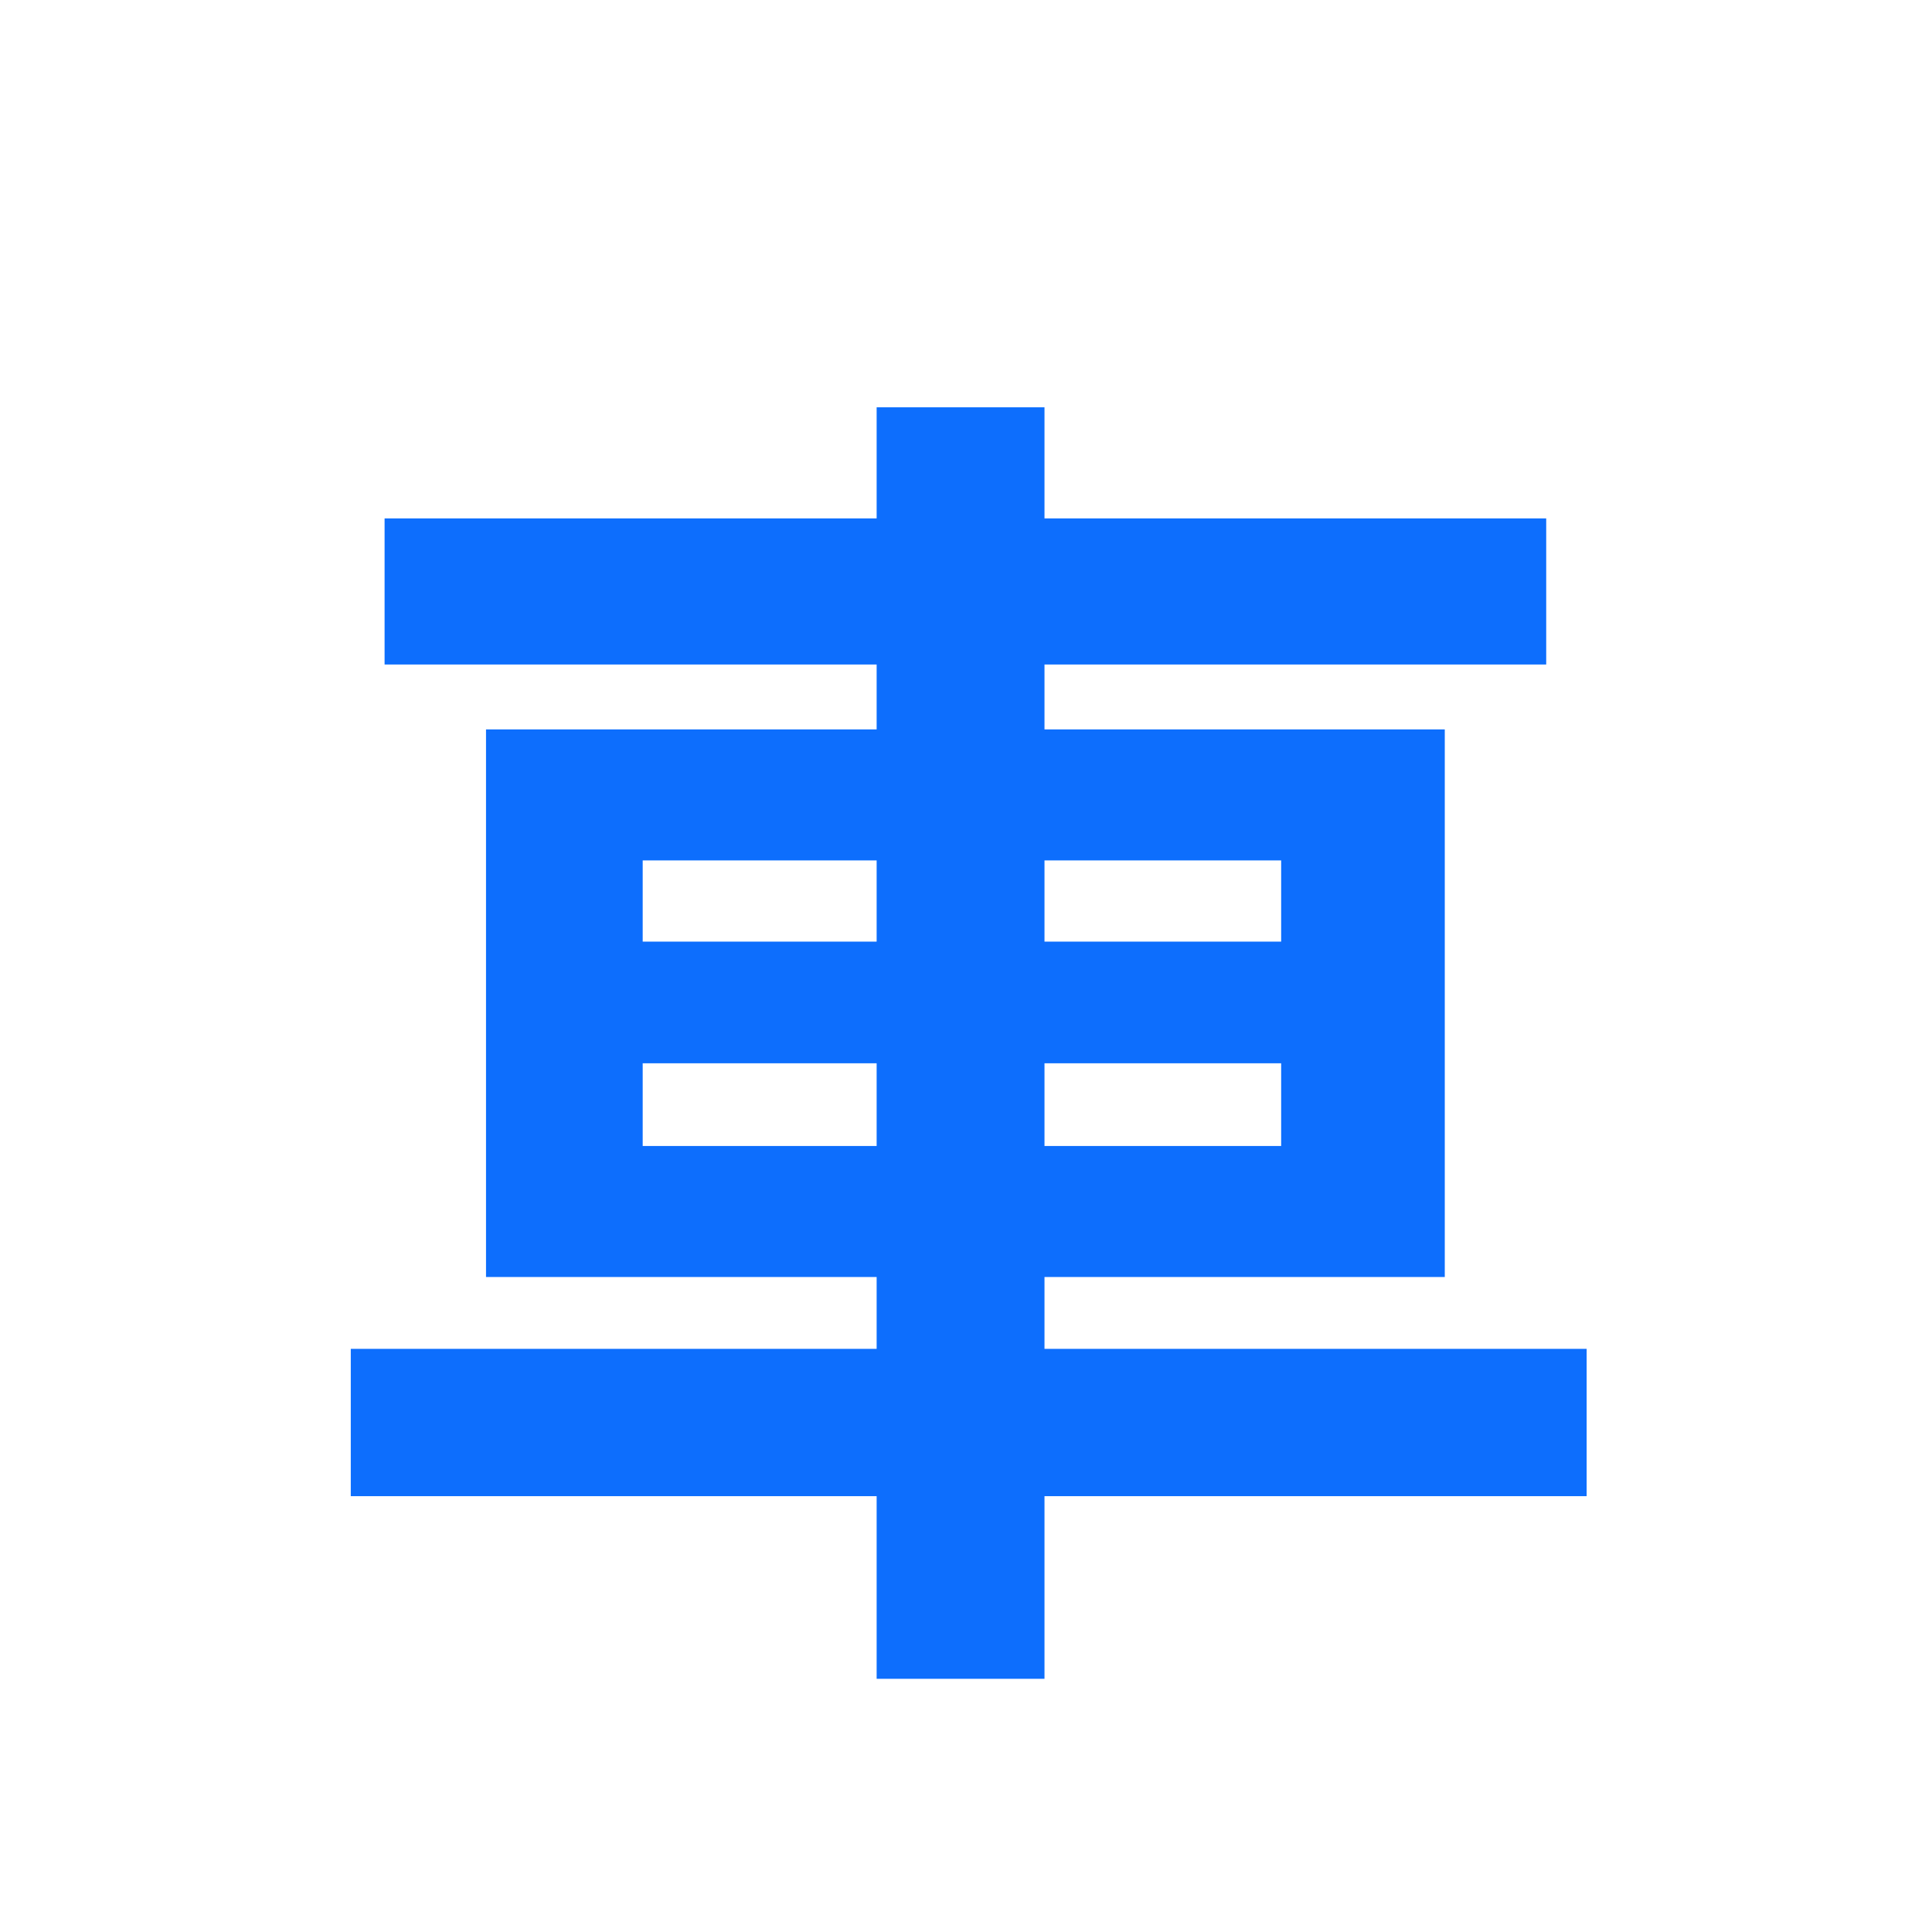
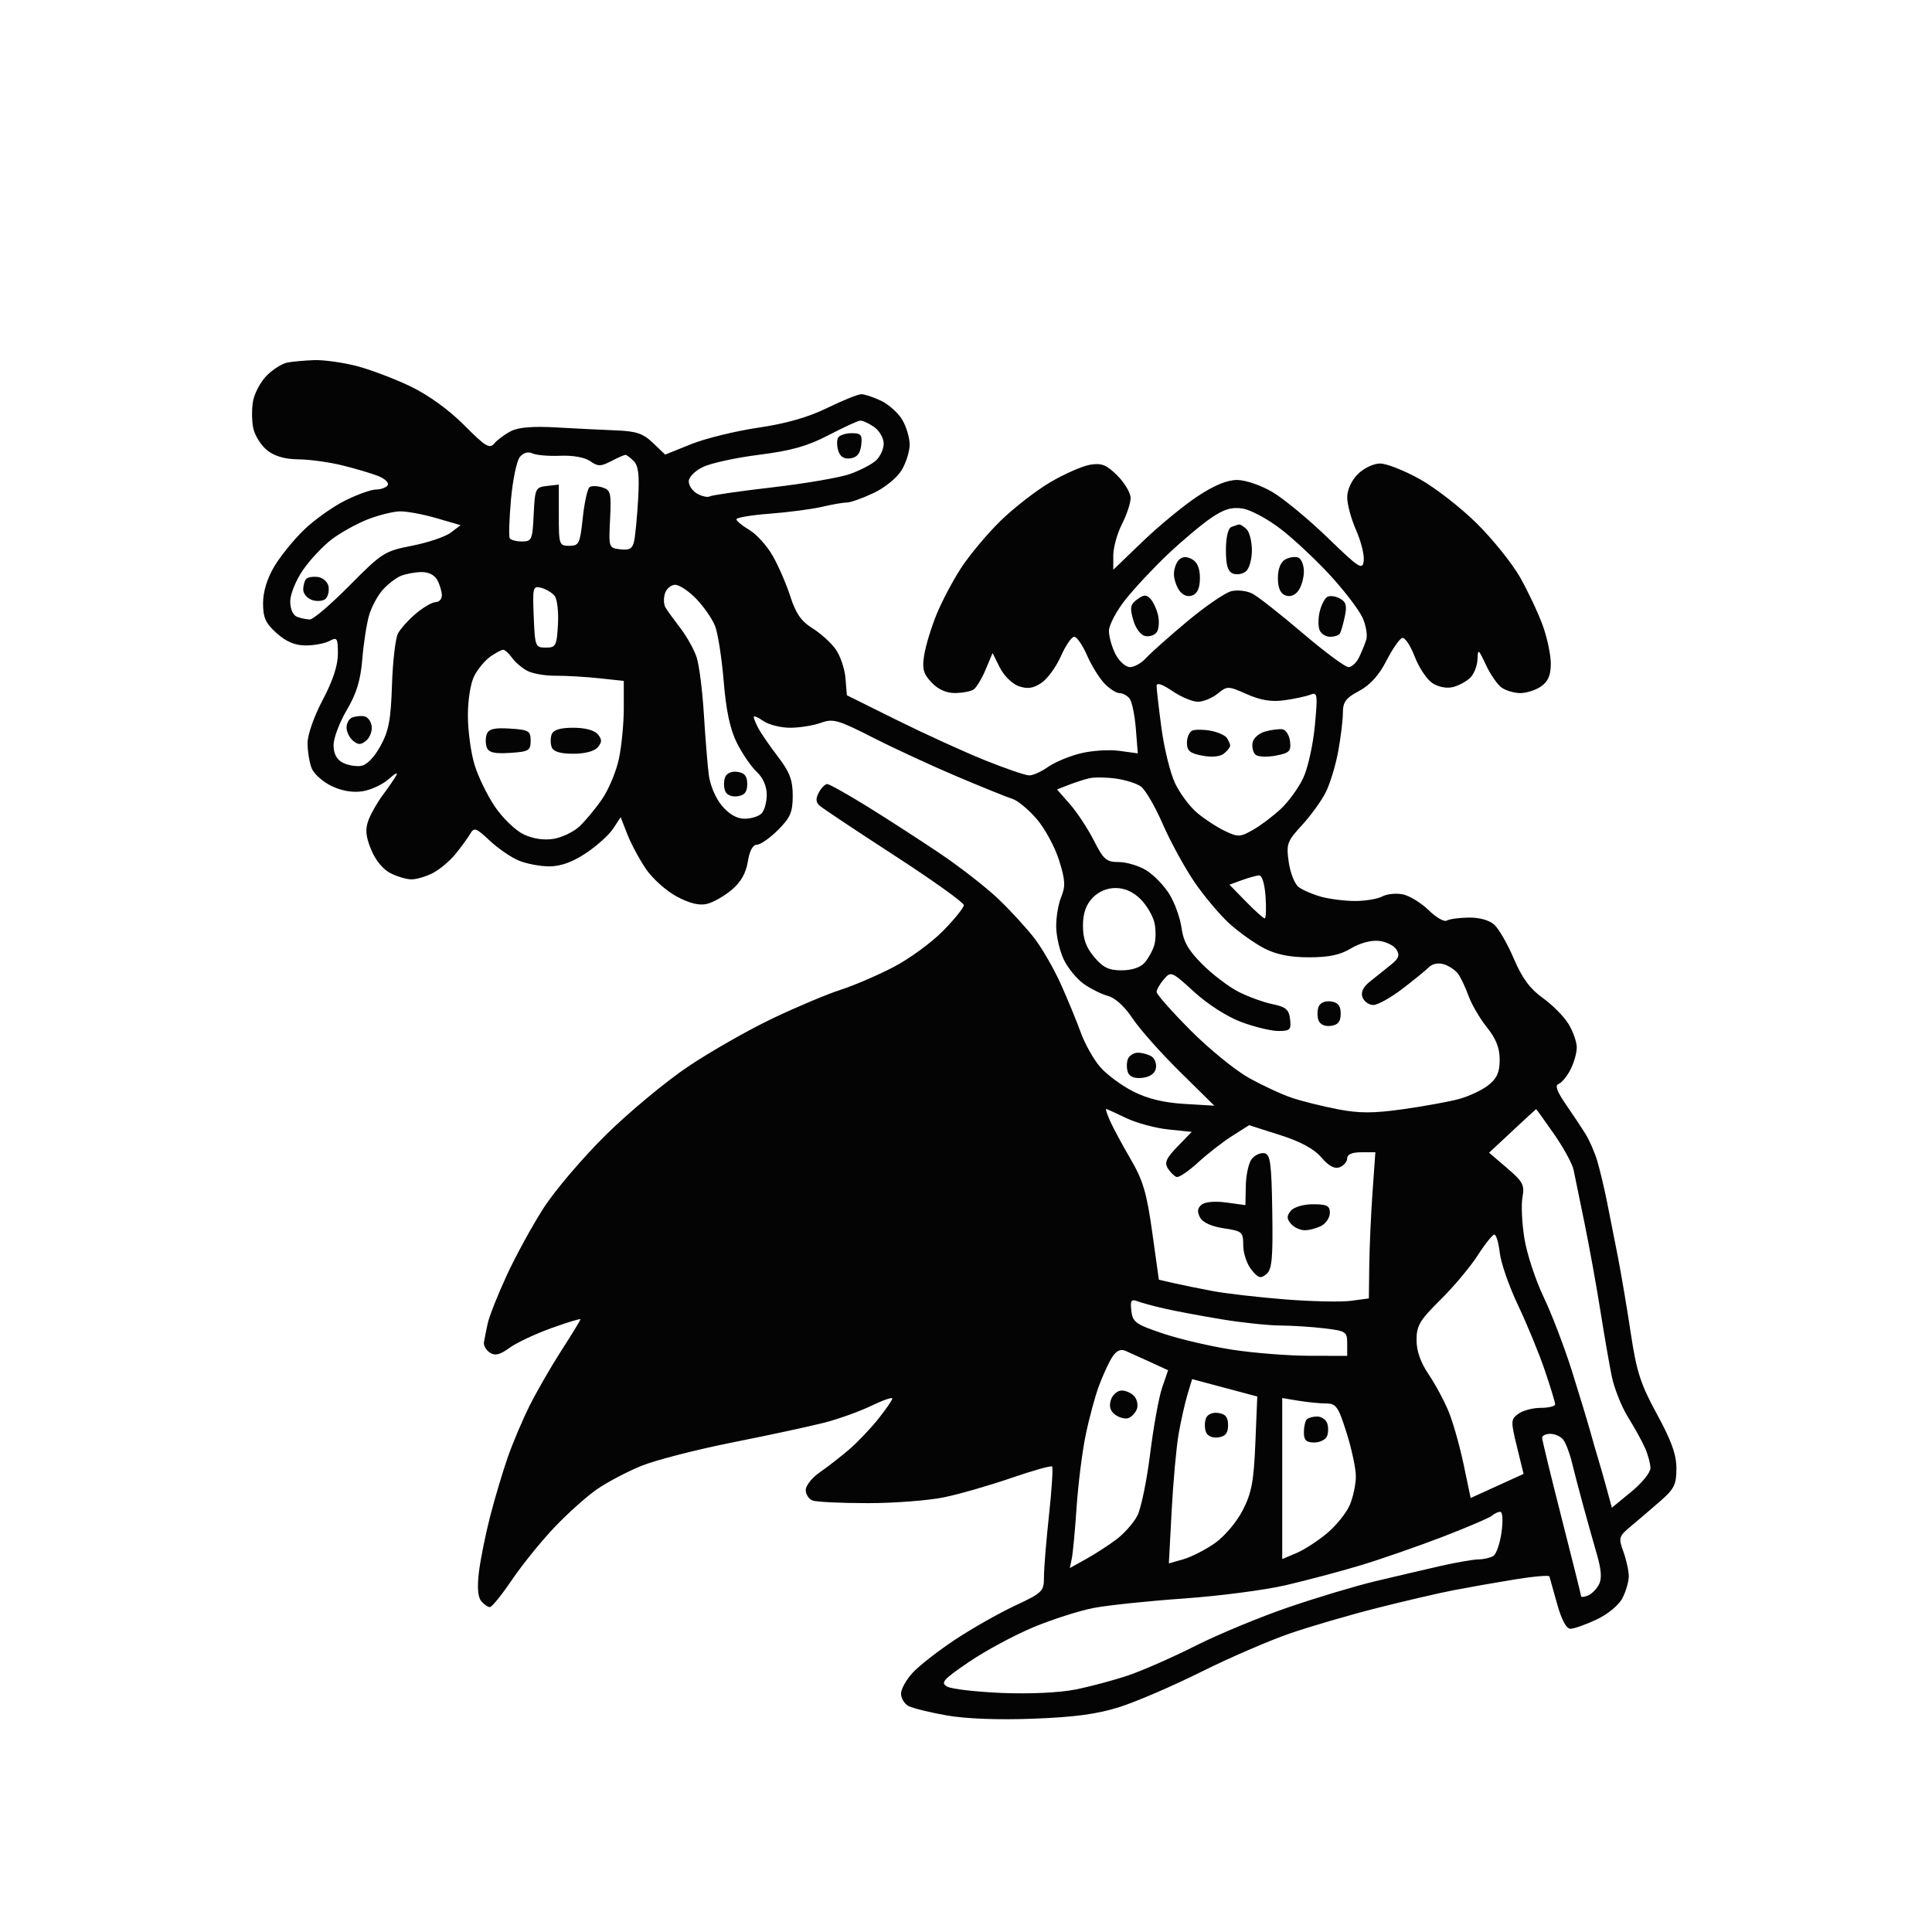
- <svg xmlns="http://www.w3.org/2000/svg" viewBox="0 0 100 100">
-   <text x="50" y="50" font-family="'SimSun', '宋体', serif" font-size="70" font-weight="bold" fill="#0d6efd" text-anchor="middle" dominant-baseline="central">車</text>
+ <svg xmlns="http://www.w3.org/2000/svg" width="446" height="446" viewBox="0 0 446 446" version="1.1">
+   <path d="" stroke="none" fill="#080404" fill-rule="evenodd" />
+   <path d="M 66.327 83.696 C 65.132 83.928, 63.005 85.268, 61.601 86.672 C 60.197 88.075, 58.769 90.714, 58.428 92.534 C 58.086 94.354, 58.110 97.223, 58.480 98.910 C 58.851 100.596, 60.305 102.881, 61.712 103.988 C 63.412 105.326, 65.817 106.012, 68.885 106.036 C 71.423 106.055, 75.975 106.680, 79 107.425 C 82.025 108.169, 85.765 109.277, 87.310 109.887 C 88.856 110.497, 89.842 111.447, 89.501 111.998 C 89.161 112.549, 87.961 113, 86.836 113 C 85.711 113, 82.475 114.155, 79.645 115.566 C 76.815 116.977, 72.552 120.015, 70.170 122.316 C 67.789 124.617, 64.690 128.444, 63.284 130.821 C 61.656 133.571, 60.727 136.636, 60.727 139.254 C 60.727 142.606, 61.311 143.888, 63.879 146.184 C 66.082 148.151, 68.101 149, 70.582 149 C 72.534 149, 75.002 148.534, 76.066 147.965 C 77.829 147.021, 78 147.285, 78 150.950 C 78 153.622, 76.826 157.185, 74.500 161.569 C 72.508 165.323, 71 169.611, 71 171.518 C 71 173.361, 71.413 175.955, 71.917 177.282 C 72.421 178.608, 74.506 180.487, 76.549 181.456 C 78.992 182.615, 81.466 183.024, 83.775 182.649 C 85.707 182.336, 88.420 181.049, 89.805 179.790 C 91.189 178.530, 91.944 178.175, 91.482 179 C 91.020 179.825, 89.628 181.852, 88.389 183.504 C 87.151 185.157, 85.664 187.754, 85.085 189.276 C 84.276 191.404, 84.404 192.970, 85.641 196.060 C 86.604 198.468, 88.380 200.662, 90.074 201.538 C 91.629 202.342, 93.845 203, 95 203 C 96.155 203, 98.373 202.341, 99.931 201.536 C 101.488 200.731, 103.828 198.766, 105.131 197.170 C 106.434 195.574, 107.960 193.482, 108.523 192.521 C 109.451 190.935, 109.868 191.075, 113.023 194.034 C 114.935 195.828, 117.948 197.904, 119.718 198.647 C 121.488 199.391, 124.673 200, 126.796 200 C 129.422 200, 132.122 199.030, 135.234 196.968 C 137.752 195.301, 140.592 192.745, 141.546 191.290 L 143.280 188.643 144.810 192.572 C 145.652 194.732, 147.580 198.332, 149.095 200.571 C 150.611 202.811, 153.828 205.692, 156.246 206.975 C 159.262 208.575, 161.459 209.102, 163.244 208.654 C 164.675 208.294, 167.232 206.834, 168.926 205.409 C 171.021 203.646, 172.205 201.568, 172.631 198.909 C 173.029 196.417, 173.789 195, 174.728 195 C 175.538 195, 177.730 193.470, 179.600 191.600 C 182.464 188.736, 183 187.488, 183 183.677 C 183 180.073, 182.309 178.248, 179.602 174.702 C 177.733 172.254, 175.708 169.324, 175.102 168.191 C 174.496 167.058, 174 165.851, 174 165.509 C 174 165.167, 175 165.587, 176.223 166.443 C 177.445 167.299, 180.225 168, 182.402 168 C 184.578 168, 187.764 167.491, 189.484 166.870 C 192.324 165.843, 193.424 166.154, 201.555 170.291 C 206.475 172.795, 215.225 176.842, 221 179.285 C 226.775 181.728, 232.500 184.040, 233.722 184.422 C 234.944 184.804, 237.475 186.905, 239.345 189.090 C 241.216 191.276, 243.526 195.542, 244.478 198.570 C 245.914 203.135, 246.001 204.583, 244.987 207.031 C 244.314 208.655, 243.789 211.772, 243.819 213.958 C 243.849 216.143, 244.633 219.531, 245.560 221.485 C 246.488 223.440, 248.560 225.974, 250.165 227.117 C 251.770 228.260, 254.302 229.519, 255.791 229.916 C 257.434 230.353, 259.652 232.380, 261.427 235.068 C 263.037 237.506, 267.947 243.042, 272.339 247.372 L 280.323 255.244 273.412 254.837 C 268.715 254.561, 264.948 253.649, 261.657 251.992 C 258.994 250.650, 255.562 248.126, 254.030 246.382 C 252.499 244.637, 250.457 241.025, 249.493 238.355 C 248.528 235.685, 246.451 230.644, 244.877 227.153 C 243.302 223.662, 240.583 218.937, 238.834 216.653 C 237.085 214.369, 233.369 210.307, 230.577 207.626 C 227.785 204.945, 221.675 200.177, 217 197.030 C 212.325 193.883, 204.752 188.989, 200.171 186.154 C 195.590 183.319, 191.443 181, 190.956 181 C 190.469 181, 189.600 181.878, 189.026 182.952 C 188.264 184.376, 188.322 185.204, 189.241 186.014 C 189.933 186.624, 197.700 191.795, 206.500 197.504 C 215.300 203.213, 222.500 208.362, 222.500 208.946 C 222.500 209.531, 220.331 212.218, 217.680 214.917 C 215.030 217.617, 209.855 221.384, 206.180 223.290 C 202.506 225.195, 197.025 227.545, 194 228.513 C 190.975 229.481, 183.950 232.438, 178.388 235.084 C 172.826 237.730, 164.051 242.728, 158.888 246.190 C 153.725 249.653, 145.164 256.764, 139.865 261.993 C 134.566 267.222, 128.105 274.804, 125.507 278.842 C 122.909 282.880, 119.087 289.855, 117.013 294.342 C 114.938 298.829, 112.948 303.850, 112.589 305.500 C 112.230 307.150, 111.839 309.113, 111.719 309.862 C 111.598 310.610, 112.217 311.689, 113.093 312.258 C 114.288 313.034, 115.412 312.761, 117.593 311.166 C 119.192 309.997, 123.537 307.946, 127.250 306.609 C 130.963 305.272, 134 304.349, 134 304.558 C 134 304.767, 132.032 307.989, 129.628 311.719 C 127.223 315.448, 123.908 321.200, 122.262 324.500 C 120.615 327.800, 118.329 333.200, 117.182 336.500 C 116.035 339.800, 114.226 345.875, 113.162 350 C 112.097 354.125, 110.930 359.904, 110.567 362.841 C 110.132 366.360, 110.306 368.664, 111.076 369.591 C 111.719 370.366, 112.623 371, 113.085 371 C 113.547 371, 115.828 368.187, 118.153 364.750 C 120.478 361.313, 124.882 355.861, 127.940 352.635 C 130.998 349.409, 135.448 345.426, 137.828 343.783 C 140.209 342.140, 144.825 339.712, 148.088 338.386 C 151.350 337.061, 160.877 334.614, 169.259 332.950 C 177.642 331.285, 187.147 329.237, 190.383 328.400 C 193.619 327.562, 198.456 325.820, 201.133 324.528 C 203.810 323.237, 205.996 322.477, 205.990 322.840 C 205.985 323.203, 204.522 325.330, 202.740 327.567 C 200.958 329.803, 197.925 332.982, 196 334.630 C 194.075 336.279, 191.037 338.642, 189.250 339.882 C 187.463 341.122, 186 342.957, 186 343.961 C 186 344.965, 186.712 346.059, 187.582 346.393 C 188.452 346.727, 194.189 347, 200.332 347 C 206.475 347, 214.426 346.387, 218 345.638 C 221.575 344.888, 228.533 342.884, 233.463 341.184 C 238.392 339.483, 242.628 338.295, 242.876 338.543 C 243.124 338.791, 242.803 343.832, 242.162 349.747 C 241.521 355.661, 240.998 362.082, 240.999 364.015 C 241 367.375, 240.703 367.669, 234.250 370.696 C 230.537 372.437, 224.350 375.949, 220.500 378.499 C 216.650 381.050, 212.262 384.463, 210.750 386.084 C 209.237 387.705, 208 389.909, 208 390.981 C 208 392.053, 208.787 393.342, 209.750 393.846 C 210.713 394.350, 214.673 395.321, 218.550 396.005 C 222.958 396.783, 230.454 397.066, 238.550 396.761 C 248.119 396.401, 253.327 395.692, 258.500 394.047 C 262.350 392.822, 270.815 389.172, 277.310 385.935 C 283.806 382.697, 293.031 378.708, 297.810 377.068 C 302.590 375.429, 311.675 372.780, 318 371.180 C 324.325 369.581, 332.200 367.750, 335.500 367.112 C 338.800 366.473, 345.100 365.361, 349.500 364.640 C 353.900 363.920, 357.580 363.593, 357.677 363.915 C 357.775 364.237, 358.575 367.088, 359.455 370.250 C 360.484 373.946, 361.586 376, 362.539 376 C 363.354 376, 366.060 375.042, 368.552 373.870 C 371.177 372.637, 373.696 370.554, 374.541 368.920 C 375.344 367.369, 376 365.096, 376 363.871 C 376 362.645, 375.444 360.103, 374.764 358.223 C 373.590 354.978, 373.679 354.677, 376.514 352.311 C 378.156 350.941, 381.188 348.349, 383.250 346.553 C 386.493 343.727, 387 342.706, 387 338.995 C 387 335.801, 385.854 332.601, 382.521 326.487 C 378.742 319.552, 377.801 316.662, 376.494 307.963 C 375.643 302.294, 374.285 294.246, 373.476 290.078 C 372.668 285.910, 371.503 280.025, 370.888 277 C 370.273 273.975, 369.300 269.925, 368.725 268 C 368.150 266.075, 366.964 263.334, 366.090 261.908 C 365.215 260.482, 363.153 257.369, 361.506 254.989 C 359.432 251.993, 358.900 250.533, 359.777 250.241 C 360.473 250.009, 361.708 248.532, 362.521 246.959 C 363.334 245.386, 363.998 243.064, 363.996 241.800 C 363.994 240.535, 363.137 238.098, 362.092 236.384 C 361.047 234.670, 358.374 231.970, 356.151 230.384 C 353.209 228.284, 351.396 225.825, 349.480 221.336 C 348.032 217.946, 346.001 214.406, 344.965 213.468 C 343.814 212.427, 341.511 211.785, 339.046 211.819 C 336.828 211.849, 334.543 212.165, 333.969 212.519 C 333.395 212.874, 331.529 211.799, 329.823 210.131 C 328.116 208.462, 325.459 206.821, 323.919 206.482 C 322.378 206.144, 320.220 206.347, 319.124 206.933 C 318.028 207.520, 315.189 207.997, 312.816 207.994 C 310.442 207.991, 306.904 207.546, 304.954 207.004 C 303.003 206.462, 300.672 205.452, 299.772 204.759 C 298.872 204.067, 297.850 201.475, 297.501 199 C 296.911 194.816, 297.124 194.220, 300.532 190.516 C 302.548 188.325, 305.012 184.936, 306.008 182.985 C 307.003 181.033, 308.309 176.781, 308.909 173.535 C 309.509 170.289, 310.001 166.253, 310.003 164.566 C 310.005 162.047, 310.674 161.143, 313.753 159.500 C 316.288 158.147, 318.318 155.907, 320.029 152.574 C 321.420 149.864, 323.062 147.479, 323.677 147.274 C 324.293 147.069, 325.594 148.988, 326.568 151.539 C 327.542 154.089, 329.384 156.861, 330.662 157.698 C 332.048 158.606, 333.969 158.974, 335.423 158.609 C 336.763 158.272, 338.567 157.291, 339.430 156.427 C 340.294 155.564, 341.036 153.652, 341.081 152.179 C 341.156 149.695, 341.296 149.788, 343.005 153.458 C 344.018 155.634, 345.643 157.997, 346.615 158.708 C 347.587 159.418, 349.546 160, 350.969 160 C 352.391 160, 354.555 159.299, 355.777 158.443 C 357.395 157.311, 358 155.877, 358 153.179 C 358 151.140, 357.149 147.144, 356.109 144.298 C 355.069 141.452, 352.738 136.509, 350.930 133.312 C 349.121 130.115, 344.631 124.517, 340.952 120.872 C 337.272 117.227, 331.347 112.614, 327.785 110.622 C 324.222 108.630, 320.093 107, 318.608 107 C 317.076 107, 314.848 108.061, 313.455 109.455 C 311.970 110.939, 311 113.062, 311 114.827 C 311 116.433, 311.928 119.844, 313.063 122.409 C 314.198 124.974, 314.985 128.155, 314.813 129.477 C 314.527 131.672, 313.801 131.204, 306.470 124.112 C 302.054 119.839, 296.313 115.096, 293.712 113.571 C 291.038 112.004, 287.496 110.800, 285.562 110.800 C 283.265 110.800, 280.239 112.062, 276.360 114.637 C 273.180 116.747, 267.524 121.411, 263.789 125 L 257 131.525 257 128.223 C 257 126.406, 257.900 123.156, 259 121 C 260.100 118.844, 261 116.127, 261 114.963 C 261 113.799, 259.629 111.475, 257.954 109.800 C 255.454 107.300, 254.327 106.847, 251.676 107.278 C 249.899 107.566, 245.757 109.382, 242.472 111.313 C 239.188 113.245, 234.001 117.272, 230.946 120.263 C 227.892 123.254, 223.811 128.131, 221.878 131.101 C 219.944 134.070, 217.374 138.939, 216.166 141.921 C 214.958 144.902, 213.690 149.083, 213.350 151.213 C 212.841 154.397, 213.141 155.521, 215.040 157.542 C 216.532 159.131, 218.437 159.995, 220.424 159.985 C 222.116 159.976, 224.045 159.623, 224.711 159.200 C 225.377 158.776, 226.644 156.702, 227.527 154.591 L 229.131 150.751 230.815 154.115 C 231.754 155.989, 233.683 157.889, 235.173 158.405 C 237.175 159.099, 238.479 158.916, 240.371 157.677 C 241.760 156.766, 243.795 153.992, 244.892 151.511 C 245.990 149.030, 247.379 147, 247.979 147 C 248.580 147, 249.906 148.912, 250.926 151.250 C 251.946 153.588, 253.748 156.512, 254.929 157.750 C 256.111 158.988, 257.680 160, 258.417 160 C 259.153 160, 260.205 160.563, 260.755 161.250 C 261.305 161.938, 261.958 165.068, 262.206 168.207 L 262.657 173.915 258.373 173.328 C 256.017 173.005, 251.963 173.276, 249.365 173.930 C 246.767 174.584, 243.415 175.992, 241.916 177.060 C 240.418 178.127, 238.476 179, 237.603 179 C 236.729 179, 232.073 177.406, 227.257 175.459 C 222.441 173.511, 213.325 169.348, 207 166.209 L 195.500 160.500 195.178 156.553 C 195.001 154.382, 193.980 151.377, 192.910 149.874 C 191.840 148.371, 189.427 146.191, 187.549 145.030 C 184.980 143.442, 183.718 141.630, 182.454 137.710 C 181.530 134.844, 179.694 130.609, 178.373 128.298 C 177.053 125.987, 174.629 123.303, 172.986 122.333 C 171.344 121.363, 170 120.254, 170 119.870 C 170 119.485, 173.488 118.905, 177.750 118.581 C 182.012 118.257, 187.419 117.543, 189.764 116.996 C 192.110 116.448, 194.702 116, 195.525 116 C 196.348 116, 199.093 115.026, 201.625 113.836 C 204.209 112.621, 207.054 110.319, 208.111 108.586 C 209.146 106.889, 209.994 104.219, 209.996 102.654 C 209.998 101.089, 209.232 98.509, 208.294 96.920 C 207.356 95.332, 205.150 93.350, 203.393 92.516 C 201.636 91.682, 199.584 91, 198.834 91 C 198.084 91, 194.552 92.426, 190.985 94.169 C 186.563 96.330, 181.478 97.784, 175 98.738 C 169.775 99.507, 162.812 101.219, 159.527 102.542 L 153.555 104.947 150.752 102.263 C 148.464 100.071, 146.899 99.537, 142.225 99.356 C 139.076 99.233, 132.900 98.926, 128.500 98.673 C 123.003 98.357, 119.695 98.629, 117.927 99.541 C 116.512 100.271, 114.791 101.547, 114.102 102.377 C 113.023 103.677, 112.060 103.091, 107.160 98.161 C 103.642 94.621, 98.930 91.211, 94.815 89.226 C 91.154 87.461, 85.554 85.337, 82.370 84.508 C 79.185 83.679, 74.762 83.061, 72.540 83.136 C 70.318 83.211, 67.522 83.463, 66.327 83.696 M 191.200 100.490 C 186.391 102.990, 182.626 104.052, 175.290 104.975 C 170.005 105.641, 164.177 106.902, 162.340 107.778 C 160.401 108.702, 159 110.117, 159 111.150 C 159 112.129, 159.909 113.416, 161.021 114.011 C 162.132 114.606, 163.408 114.866, 163.857 114.589 C 164.305 114.311, 170.815 113.373, 178.323 112.502 C 185.831 111.632, 193.870 110.251, 196.188 109.434 C 198.505 108.616, 201.211 107.214, 202.200 106.319 C 203.190 105.423, 204 103.660, 204 102.402 C 204 101.143, 203 99.413, 201.777 98.557 C 200.555 97.701, 199.093 97.048, 198.527 97.108 C 197.962 97.167, 194.665 98.689, 191.200 100.490 M 193.494 101.009 C 193.152 101.564, 193.164 102.940, 193.521 104.067 C 193.962 105.457, 194.868 106.017, 196.336 105.808 C 197.856 105.592, 198.594 104.682, 198.816 102.750 C 199.087 100.397, 198.771 100, 196.625 100 C 195.246 100, 193.837 100.454, 193.494 101.009 M 120.009 105.489 C 119.287 106.359, 118.366 110.767, 117.962 115.285 C 117.558 119.803, 117.427 123.838, 117.672 124.250 C 117.917 124.662, 119.195 125, 120.511 125 C 122.749 125, 122.924 124.593, 123.202 118.750 C 123.488 112.760, 123.614 112.487, 126.250 112.184 L 129 111.867 129 118.934 C 129 125.742, 129.088 126, 131.420 126 C 133.662 126, 133.892 125.518, 134.538 119.486 C 134.922 115.903, 135.637 112.724, 136.127 112.422 C 136.617 112.119, 137.953 112.168, 139.095 112.530 C 140.972 113.126, 141.140 113.831, 140.836 119.845 C 140.503 126.437, 140.526 126.503, 143.215 126.813 C 145.373 127.062, 146.028 126.652, 146.409 124.813 C 146.672 123.541, 147.080 119.211, 147.315 115.192 C 147.634 109.714, 147.380 107.523, 146.299 106.442 C 145.506 105.649, 144.642 105, 144.379 105 C 144.116 105, 142.640 105.652, 141.099 106.449 C 138.656 107.712, 138.035 107.713, 136.234 106.451 C 134.991 105.581, 132.246 105.088, 129.335 105.213 C 126.676 105.327, 123.785 105.080, 122.910 104.664 C 121.918 104.193, 120.828 104.503, 120.009 105.489 M 279.500 119.623 C 277.300 121.130, 272.852 124.869, 269.617 127.932 C 266.381 130.994, 261.993 135.678, 259.867 138.340 C 257.737 141.005, 256 144.285, 256 145.639 C 256 146.992, 256.687 149.427, 257.526 151.050 C 258.367 152.677, 259.867 154, 260.871 154 C 261.871 154, 263.547 153.048, 264.595 151.885 C 265.643 150.722, 269.906 146.926, 274.069 143.450 C 278.232 139.973, 282.803 136.837, 284.226 136.479 C 285.659 136.120, 287.859 136.381, 289.157 137.065 C 290.446 137.745, 295.643 141.833, 300.707 146.150 C 305.770 150.468, 310.532 154, 311.288 154 C 312.044 154, 313.147 152.988, 313.740 151.750 C 314.333 150.512, 315.080 148.687, 315.399 147.694 C 315.719 146.701, 315.354 144.451, 314.589 142.694 C 313.824 140.937, 310.499 136.552, 307.199 132.948 C 303.899 129.345, 298.722 124.486, 295.696 122.151 C 292.669 119.816, 288.687 117.676, 286.846 117.395 C 284.290 117.004, 282.556 117.531, 279.500 119.623 M 84.869 119.905 C 82.323 120.901, 78.578 122.983, 76.549 124.531 C 74.519 126.079, 71.540 129.261, 69.929 131.603 C 68.307 133.960, 67 137.183, 67 138.823 C 67 140.602, 67.632 142.029, 68.582 142.393 C 69.452 142.727, 70.788 143, 71.550 143 C 72.313 143, 76.439 139.463, 80.718 135.139 C 88.185 127.597, 88.768 127.226, 95.138 125.978 C 98.789 125.263, 102.802 123.904, 104.055 122.958 L 106.334 121.239 100.763 119.620 C 97.699 118.729, 93.911 118.021, 92.346 118.047 C 90.781 118.073, 87.416 118.909, 84.869 119.905 M 284.250 121.662 C 283.493 121.968, 283 124.064, 283 126.976 C 283 130.496, 283.436 131.953, 284.627 132.410 C 285.521 132.754, 286.871 132.522, 287.627 131.895 C 288.382 131.268, 289 129.100, 289 127.078 C 289 125.055, 288.460 122.860, 287.800 122.200 C 287.140 121.540, 286.353 121.036, 286.050 121.079 C 285.748 121.122, 284.938 121.385, 284.250 121.662 M 272.153 129.247 C 271.519 129.881, 271 131.349, 271 132.509 C 271 133.669, 271.574 135.403, 272.276 136.363 C 273.076 137.457, 274.196 137.862, 275.276 137.447 C 276.434 137.003, 277 135.684, 277 133.428 C 277 131.187, 276.386 129.742, 275.153 129.082 C 273.883 128.402, 272.947 128.453, 272.153 129.247 M 296.690 129.154 C 295.629 129.747, 295 131.344, 295 133.443 C 295 135.685, 295.568 137.004, 296.724 137.447 C 297.804 137.862, 298.924 137.457, 299.724 136.363 C 300.426 135.403, 301 133.402, 301 131.916 C 301 130.430, 300.410 128.988, 299.690 128.711 C 298.969 128.435, 297.619 128.634, 296.690 129.154 M 92.500 132.954 C 91.400 133.409, 89.543 134.843, 88.373 136.141 C 87.203 137.438, 85.782 140.075, 85.213 142 C 84.645 143.925, 83.937 148.480, 83.640 152.122 C 83.238 157.047, 82.318 160.069, 80.050 163.916 C 78.372 166.761, 77 170.402, 77 172.009 C 77 173.931, 77.702 175.305, 79.052 176.028 C 80.180 176.631, 82.086 176.985, 83.287 176.813 C 84.652 176.617, 86.350 174.901, 87.820 172.231 C 89.748 168.730, 90.228 166.188, 90.489 158.096 C 90.664 152.669, 91.290 147.326, 91.881 146.222 C 92.472 145.119, 94.350 143.042, 96.054 141.608 C 97.759 140.174, 99.794 139, 100.577 139 C 101.360 139, 102 138.295, 102 137.434 C 102 136.573, 101.534 134.998, 100.965 133.934 C 100.314 132.719, 98.921 132.024, 97.215 132.063 C 95.722 132.098, 93.600 132.499, 92.500 132.954 M 70.709 133.624 C 70.319 134.014, 70 135.128, 70 136.099 C 70 137.071, 70.945 138.165, 72.101 138.532 C 73.256 138.899, 74.648 138.752, 75.194 138.206 C 75.741 137.659, 76.028 136.377, 75.834 135.356 C 75.639 134.335, 74.566 133.369, 73.449 133.208 C 72.332 133.047, 71.099 133.235, 70.709 133.624 M 123.208 142.333 C 123.489 149.233, 123.593 149.500, 126 149.500 C 128.316 149.500, 128.522 149.107, 128.805 144.169 C 128.973 141.237, 128.621 138.248, 128.022 137.527 C 127.424 136.806, 126.030 135.980, 124.925 135.691 C 123.032 135.196, 122.933 135.579, 123.208 142.333 M 153.503 136.991 C 153.155 138.086, 153.209 139.549, 153.622 140.241 C 154.035 140.933, 155.583 143.075, 157.063 145 C 158.542 146.925, 160.230 149.949, 160.814 151.720 C 161.397 153.491, 162.146 159.341, 162.478 164.720 C 162.810 170.099, 163.315 176.410, 163.601 178.745 C 163.905 181.228, 165.171 184.238, 166.649 185.995 C 168.315 187.974, 170.103 189, 171.889 189 C 173.380 189, 175.140 188.460, 175.800 187.800 C 176.460 187.140, 177 185.193, 177 183.474 C 177 181.494, 176.146 179.546, 174.670 178.160 C 173.388 176.956, 171.334 173.957, 170.105 171.496 C 168.539 168.360, 167.628 164.098, 167.063 157.260 C 166.619 151.892, 165.721 146.150, 165.067 144.500 C 164.413 142.850, 162.467 140.037, 160.742 138.250 C 159.018 136.463, 156.826 135, 155.871 135 C 154.916 135, 153.850 135.896, 153.503 136.991 M 262.522 138.360 C 260.934 139.522, 260.789 140.272, 261.603 143.113 C 262.176 145.109, 263.324 146.631, 264.416 146.842 C 265.430 147.037, 266.633 146.594, 267.089 145.857 C 267.544 145.120, 267.655 143.388, 267.334 142.008 C 267.014 140.629, 266.225 138.933, 265.580 138.240 C 264.640 137.229, 264.037 137.253, 262.522 138.360 M 306.350 137.820 C 305.777 138.194, 305.014 139.702, 304.655 141.171 C 304.296 142.639, 304.275 144.552, 304.608 145.421 C 304.941 146.289, 306.039 147, 307.048 147 C 308.057 147, 309.081 146.662, 309.323 146.250 C 309.566 145.838, 310.072 144.069, 310.447 142.320 C 310.987 139.797, 310.742 138.932, 309.260 138.139 C 308.233 137.589, 306.923 137.446, 306.350 137.820 M 113.217 151.561 C 111.991 152.419, 110.316 154.422, 109.494 156.011 C 108.628 157.687, 108.005 161.547, 108.011 165.200 C 108.017 168.665, 108.702 173.750, 109.533 176.500 C 110.364 179.250, 112.496 183.638, 114.272 186.251 C 116.047 188.864, 119.022 191.726, 120.882 192.611 C 123.030 193.632, 125.544 194.011, 127.775 193.649 C 129.707 193.336, 132.395 192.049, 133.750 190.790 C 135.104 189.530, 137.456 186.700, 138.975 184.500 C 140.494 182.300, 142.247 178.115, 142.869 175.201 C 143.491 172.286, 144 167.040, 144 163.543 L 144 157.185 138.250 156.572 C 135.088 156.235, 130.568 155.974, 128.208 155.992 C 125.847 156.010, 122.922 155.498, 121.708 154.854 C 120.493 154.210, 118.912 152.854, 118.193 151.841 C 117.475 150.829, 116.562 150, 116.166 150 C 115.769 150, 114.442 150.702, 113.217 151.561 M 267 158.371 C 267 159.092, 267.505 163.466, 268.123 168.091 C 268.741 172.716, 270.141 178.415, 271.236 180.756 C 272.331 183.097, 274.625 186.189, 276.335 187.628 C 278.044 189.067, 280.931 190.953, 282.750 191.821 C 285.818 193.284, 286.290 193.265, 289.278 191.559 C 291.050 190.548, 293.948 188.360, 295.717 186.696 C 297.486 185.033, 299.800 181.829, 300.859 179.576 C 301.918 177.324, 303.117 171.927, 303.524 167.583 C 304.219 160.172, 304.151 159.728, 302.427 160.389 C 301.417 160.777, 298.727 161.350, 296.449 161.662 C 293.507 162.065, 291.014 161.657, 287.841 160.254 C 283.480 158.325, 283.321 158.322, 281.077 160.139 C 279.813 161.163, 277.766 162, 276.529 162 C 275.291 162, 272.641 160.889, 270.640 159.530 C 268.227 157.893, 267 157.502, 267 158.371 M 81.250 165.651 C 80.563 165.935, 80 166.974, 80 167.961 C 80 168.948, 80.675 170.315, 81.500 171 C 82.699 171.995, 83.311 171.987, 84.548 170.960 C 85.400 170.253, 85.962 168.740, 85.798 167.598 C 85.634 166.455, 84.825 165.434, 84 165.328 C 83.175 165.222, 81.938 165.367, 81.250 165.651 M 112.383 169.445 C 112.055 170.300, 112.055 171.700, 112.383 172.555 C 112.832 173.726, 114.157 174.035, 117.740 173.805 C 122.069 173.528, 122.500 173.274, 122.500 171 C 122.500 168.726, 122.069 168.472, 117.740 168.195 C 114.157 167.965, 112.832 168.274, 112.383 169.445 M 127.362 169.500 C 127.045 170.325, 127.045 171.675, 127.362 172.500 C 127.753 173.519, 129.350 174, 132.346 174 C 135.045 174, 137.238 173.418, 138 172.500 C 138.993 171.303, 138.993 170.697, 138 169.500 C 137.238 168.582, 135.045 168, 132.346 168 C 129.350 168, 127.753 168.481, 127.362 169.500 M 275.250 168.652 C 274.563 168.935, 274 170.204, 274 171.472 C 274 173.324, 274.703 173.909, 277.576 174.448 C 279.808 174.867, 281.687 174.675, 282.576 173.937 C 283.359 173.287, 283.993 172.473, 283.985 172.128 C 283.976 171.782, 283.639 170.994, 283.235 170.376 C 282.831 169.757, 281.150 169, 279.500 168.694 C 277.850 168.387, 275.938 168.368, 275.250 168.652 M 292.005 168.883 C 290.633 169.270, 289.353 170.403, 289.161 171.400 C 288.970 172.397, 289.246 173.646, 289.776 174.176 C 290.311 174.711, 292.378 174.832, 294.424 174.448 C 297.671 173.839, 298.073 173.445, 297.805 171.137 C 297.637 169.696, 296.825 168.441, 296 168.347 C 295.175 168.254, 293.377 168.495, 292.005 168.883 M 167.389 179.430 C 167.057 180.293, 167.057 181.707, 167.389 182.570 C 167.750 183.512, 168.893 184.012, 170.246 183.820 C 171.898 183.585, 172.500 182.833, 172.500 181 C 172.500 179.167, 171.898 178.415, 170.246 178.180 C 168.893 177.988, 167.750 178.488, 167.389 179.430 M 251.500 179.651 C 250.400 179.905, 248.263 180.591, 246.752 181.177 L 244.004 182.241 247.004 185.657 C 248.654 187.536, 251.135 191.307, 252.519 194.037 C 254.752 198.444, 255.396 199, 258.267 199.004 C 260.045 199.006, 262.897 199.859, 264.605 200.901 C 266.312 201.942, 268.719 204.428, 269.954 206.425 C 271.188 208.422, 272.449 211.926, 272.755 214.211 C 273.177 217.356, 274.344 219.397, 277.561 222.614 C 279.898 224.950, 283.645 227.799, 285.889 228.944 C 288.133 230.088, 291.663 231.374, 293.734 231.802 C 296.848 232.444, 297.555 233.048, 297.816 235.289 C 298.099 237.710, 297.809 238, 295.104 238 C 293.438 238, 289.585 237.068, 286.541 235.929 C 283.288 234.712, 278.810 231.851, 275.676 228.987 C 270.468 224.227, 270.307 224.160, 268.673 226.069 C 267.753 227.144, 267 228.460, 267 228.993 C 267 229.527, 270.488 233.476, 274.750 237.770 C 279.012 242.063, 285.094 247.029, 288.265 248.805 C 291.435 250.581, 295.935 252.668, 298.265 253.444 C 300.594 254.219, 305.341 255.401, 308.814 256.069 C 313.768 257.023, 316.998 257.024, 323.814 256.071 C 328.591 255.403, 334.408 254.347, 336.741 253.723 C 339.073 253.100, 342.155 251.654, 343.591 250.510 C 345.580 248.923, 346.200 247.526, 346.200 244.631 C 346.200 241.922, 345.355 239.780, 343.255 237.166 C 341.635 235.150, 339.727 231.889, 339.015 229.919 C 338.303 227.950, 337.219 225.653, 336.606 224.815 C 335.994 223.977, 334.529 222.985, 333.352 222.612 C 332.056 222.201, 330.675 222.466, 329.855 223.284 C 329.110 224.028, 326.328 226.293, 323.673 228.318 C 321.019 230.343, 318.029 232, 317.030 232 C 316.031 232, 314.913 231.216, 314.546 230.259 C 314.099 229.094, 314.643 227.896, 316.189 226.640 C 317.460 225.608, 319.606 223.890, 320.958 222.824 C 322.909 221.285, 323.198 220.535, 322.358 219.192 C 321.775 218.261, 319.933 217.363, 318.263 217.195 C 316.490 217.017, 313.830 217.743, 311.864 218.941 C 309.416 220.434, 306.787 220.994, 302.210 220.996 C 297.843 220.999, 294.696 220.375, 291.915 218.957 C 289.712 217.833, 286.082 215.262, 283.847 213.243 C 281.612 211.224, 277.938 206.856, 275.682 203.536 C 273.425 200.216, 270.143 194.198, 268.387 190.162 C 266.631 186.127, 264.363 182.245, 263.347 181.538 C 262.331 180.830, 259.700 180.012, 257.500 179.720 C 255.300 179.428, 252.600 179.397, 251.500 179.651 M 286.658 203.193 L 283.817 204.228 287.611 208.114 C 289.698 210.251, 291.652 212, 291.953 212.001 C 292.254 212.001, 292.344 209.751, 292.153 207.001 C 291.947 204.027, 291.339 202.032, 290.653 202.079 C 290.019 202.122, 288.221 202.624, 286.658 203.193 M 252.174 207.314 C 250.670 208.915, 250 210.895, 250 213.738 C 250 216.699, 250.723 218.706, 252.589 220.923 C 254.634 223.353, 255.967 224, 258.934 224 C 261.259 224, 263.275 223.333, 264.227 222.250 C 265.072 221.287, 266.075 219.477, 266.456 218.228 C 266.837 216.978, 266.862 214.648, 266.511 213.050 C 266.160 211.453, 264.715 208.988, 263.300 207.573 C 261.612 205.885, 259.631 205, 257.538 205 C 255.497 205, 253.566 205.833, 252.174 207.314 M 304.389 232.430 C 304.057 233.293, 304.057 234.707, 304.389 235.570 C 304.750 236.512, 305.893 237.012, 307.246 236.820 C 308.898 236.585, 309.500 235.833, 309.500 234 C 309.500 232.167, 308.898 231.415, 307.246 231.180 C 305.893 230.988, 304.750 231.488, 304.389 232.430 M 260.362 244.500 C 260.045 245.325, 260.057 246.705, 260.387 247.567 C 260.779 248.588, 261.946 249.023, 263.736 248.817 C 265.477 248.616, 266.614 247.811, 266.840 246.620 C 267.036 245.586, 266.590 244.355, 265.848 243.885 C 265.107 243.415, 263.698 243.024, 262.719 243.015 C 261.739 243.007, 260.678 243.675, 260.362 244.500 M 256.250 258.750 C 256.914 260.262, 259.034 264.200, 260.960 267.500 C 263.871 272.487, 264.721 275.350, 265.993 284.462 L 267.524 295.423 271.012 296.221 C 272.931 296.660, 276.975 297.482, 280 298.047 C 283.025 298.612, 290.501 299.473, 296.613 299.961 C 302.724 300.448, 309.587 300.597, 311.863 300.292 L 316 299.737 316.094 292.118 C 316.146 287.928, 316.483 280.337, 316.844 275.250 L 317.500 266 314.250 266 C 312.139 266, 311 266.488, 311 267.393 C 311 268.159, 310.222 269.085, 309.271 269.450 C 308.079 269.907, 306.757 269.201, 305.021 267.182 C 303.308 265.190, 300.233 263.529, 295.427 262.001 L 288.354 259.751 284.427 262.244 C 282.267 263.615, 278.718 266.377, 276.540 268.382 C 274.362 270.386, 272.144 271.881, 271.611 271.704 C 271.079 271.526, 270.172 270.634, 269.596 269.721 C 268.765 268.404, 269.226 267.362, 271.829 264.676 L 275.110 261.291 269.684 260.731 C 266.699 260.423, 262.315 259.233, 259.941 258.086 C 257.567 256.938, 255.494 256, 255.334 256 C 255.174 256, 255.586 257.238, 256.250 258.750 M 349.127 261.087 L 343.754 266.098 347.904 269.649 C 351.564 272.783, 351.983 273.572, 351.463 276.351 C 351.139 278.083, 351.338 282.378, 351.905 285.896 C 352.472 289.414, 354.465 295.489, 356.334 299.396 C 358.203 303.303, 361.148 311, 362.878 316.500 C 364.607 322, 366.520 328.300, 367.127 330.500 C 367.735 332.700, 368.579 335.625, 369.004 337 C 369.428 338.375, 370.298 341.425, 370.936 343.777 L 372.097 348.055 376.548 344.407 C 378.997 342.401, 381 339.934, 381 338.927 C 381 337.919, 380.446 335.835, 379.769 334.297 C 379.092 332.759, 377.311 329.530, 375.812 327.122 C 374.313 324.714, 372.620 320.439, 372.050 317.622 C 371.480 314.805, 370.301 308, 369.430 302.500 C 368.560 297, 366.932 288, 365.813 282.500 C 364.694 277, 363.539 271.375, 363.247 270 C 362.954 268.625, 360.914 264.913, 358.712 261.750 C 356.511 258.587, 354.663 256.017, 354.605 256.038 C 354.547 256.059, 352.082 258.331, 349.127 261.087 M 289.003 267.496 C 288.281 268.367, 287.647 271.131, 287.595 273.641 L 287.500 278.203 283.104 277.600 C 280.466 277.239, 278.174 277.441, 277.375 278.104 C 276.426 278.891, 276.325 279.739, 277.024 281.044 C 277.643 282.202, 279.663 283.127, 282.503 283.553 C 286.780 284.194, 287 284.387, 287 287.503 C 287 289.304, 287.848 291.826, 288.885 293.107 C 290.476 295.072, 291.015 295.232, 292.338 294.134 C 293.637 293.056, 293.871 290.575, 293.703 279.679 C 293.531 268.548, 293.255 266.479, 291.908 266.220 C 291.032 266.052, 289.725 266.626, 289.003 267.496 M 298 279.500 C 297.007 280.697, 297.007 281.303, 298 282.500 C 298.685 283.325, 300.119 284, 301.188 284 C 302.257 284, 304.002 283.534, 305.066 282.965 C 306.130 282.395, 307 281.045, 307 279.965 C 307 278.350, 306.310 278, 303.122 278 C 300.896 278, 298.715 278.639, 298 279.500 M 341.129 289.798 C 339.436 292.438, 335.567 297.050, 332.531 300.048 C 327.758 304.763, 327.011 306.017, 327.006 309.320 C 327.002 311.868, 327.942 314.531, 329.829 317.320 C 331.384 319.619, 333.475 323.525, 334.474 326 C 335.473 328.475, 337.013 333.945, 337.895 338.155 L 339.500 345.810 345.608 343.031 L 351.716 340.252 350.186 333.988 C 348.736 328.053, 348.754 327.653, 350.519 326.362 C 351.544 325.613, 353.871 325, 355.691 325 C 357.511 325, 359 324.629, 359 324.175 C 359 323.721, 357.918 320.168, 356.595 316.279 C 355.272 312.390, 352.508 305.674, 350.453 301.354 C 348.397 297.034, 346.496 291.587, 346.227 289.250 C 345.959 286.913, 345.395 285, 344.974 285 C 344.553 285, 342.823 287.159, 341.129 289.798 M 261.170 302.612 C 261.468 305.218, 262.184 305.730, 268.500 307.850 C 272.350 309.143, 279.550 310.822, 284.500 311.582 C 289.450 312.342, 297.438 312.972, 302.250 312.982 L 311 313 311 310.139 C 311 307.435, 310.713 307.244, 305.750 306.648 C 302.863 306.301, 298.250 306.006, 295.500 305.991 C 292.750 305.977, 286.675 305.332, 282 304.557 C 277.325 303.783, 271.439 302.681, 268.920 302.108 C 266.401 301.536, 263.553 300.766, 262.590 300.396 C 261.135 299.838, 260.896 300.211, 261.170 302.612 M 256.737 313.310 C 255.959 314.515, 254.576 317.525, 253.663 320 C 252.749 322.475, 251.363 327.650, 250.582 331.500 C 249.801 335.350, 248.876 342.775, 248.527 348 C 248.177 353.225, 247.683 358.509, 247.429 359.743 L 246.966 361.985 250.733 359.893 C 252.805 358.742, 255.963 356.697, 257.751 355.348 C 259.539 354, 261.701 351.545, 262.555 349.894 C 263.409 348.242, 264.739 341.804, 265.510 335.587 C 266.281 329.370, 267.529 322.492, 268.284 320.303 L 269.655 316.322 265.578 314.446 C 263.335 313.414, 260.747 312.243, 259.826 311.845 C 258.677 311.348, 257.707 311.807, 256.737 313.310 M 274.125 321.934 C 273.534 323.895, 272.619 327.975, 272.089 331 C 271.560 334.025, 270.836 341.992, 270.479 348.705 L 269.830 360.909 273.165 359.959 C 274.999 359.437, 278.275 357.766, 280.445 356.246 C 282.677 354.682, 285.469 351.386, 286.874 348.656 C 288.937 344.648, 289.432 342.014, 289.799 333.106 L 290.241 322.382 282.720 320.375 L 275.199 318.368 274.125 321.934 M 256.445 323.174 C 255.970 324.669, 256.292 325.740, 257.475 326.605 C 258.421 327.297, 259.791 327.634, 260.520 327.354 C 261.249 327.074, 262.113 326.148, 262.440 325.296 C 262.767 324.444, 262.522 323.129, 261.895 322.373 C 261.268 321.618, 259.941 321, 258.945 321 C 257.949 321, 256.824 321.978, 256.445 323.174 M 296 341.321 L 296 359.903 299.250 358.540 C 301.038 357.790, 304.239 355.717, 306.365 353.935 C 308.491 352.152, 310.853 349.202, 311.615 347.379 C 312.377 345.556, 313 342.600, 313 340.810 C 313 339.021, 312.037 334.506, 310.861 330.778 C 308.940 324.691, 308.455 323.999, 306.111 323.989 C 304.675 323.983, 301.813 323.699, 299.750 323.358 L 296 322.738 296 341.321 M 278.389 327.430 C 278.057 328.293, 278.057 329.707, 278.389 330.570 C 278.750 331.512, 279.893 332.012, 281.246 331.820 C 282.898 331.585, 283.500 330.833, 283.500 329 C 283.500 327.167, 282.898 326.415, 281.246 326.180 C 279.893 325.988, 278.750 326.488, 278.389 327.430 M 301.667 327.667 C 301.300 328.033, 301 329.383, 301 330.667 C 301 332.461, 301.553 333, 303.393 333 C 304.709 333, 306.045 332.325, 306.362 331.500 C 306.678 330.675, 306.678 329.325, 306.362 328.500 C 306.045 327.675, 305.009 327, 304.060 327 C 303.110 327, 302.033 327.300, 301.667 327.667 M 356 331.909 C 356 332.409, 358.025 340.750, 360.500 350.445 C 362.975 360.141, 365 368.267, 365 368.505 C 365 368.743, 365.688 368.673, 366.528 368.351 C 367.368 368.029, 368.519 366.898, 369.086 365.839 C 369.828 364.453, 369.694 362.455, 368.607 358.707 C 367.777 355.843, 366.361 350.800, 365.462 347.500 C 364.562 344.200, 363.392 339.718, 362.861 337.539 C 362.330 335.361, 361.414 332.999, 360.825 332.289 C 360.237 331.580, 358.910 331, 357.878 331 C 356.845 331, 356 331.409, 356 331.909 M 344.450 349.872 C 343.928 350.351, 338.775 352.561, 333 354.783 C 327.225 357.004, 318.675 359.972, 314 361.378 C 309.325 362.784, 301.559 364.846, 296.743 365.960 C 291.927 367.074, 281.352 368.449, 273.243 369.017 C 265.134 369.584, 255.800 370.562, 252.500 371.190 C 249.200 371.818, 242.900 373.834, 238.500 375.670 C 234.100 377.507, 227.425 381.106, 223.666 383.668 C 217.699 387.736, 217.064 388.456, 218.659 389.349 C 219.663 389.911, 225.340 390.570, 231.274 390.815 C 237.726 391.081, 244.565 390.761, 248.282 390.020 C 251.702 389.338, 257.200 387.865, 260.500 386.747 C 263.800 385.628, 270.775 382.557, 276 379.920 C 281.225 377.284, 290.835 373.299, 297.356 371.065 C 303.877 368.831, 312.877 366.128, 317.356 365.058 C 321.835 363.988, 328.565 362.413, 332.312 361.556 C 336.059 360.700, 340.109 359.993, 341.312 359.985 C 342.515 359.976, 344.059 359.614, 344.742 359.180 C 345.426 358.747, 346.274 356.278, 346.628 353.696 C 346.999 350.988, 346.876 349, 346.336 349 C 345.821 349, 344.972 349.392, 344.450 349.872" stroke="none" fill="#040404" fill-rule="evenodd" />
</svg>
